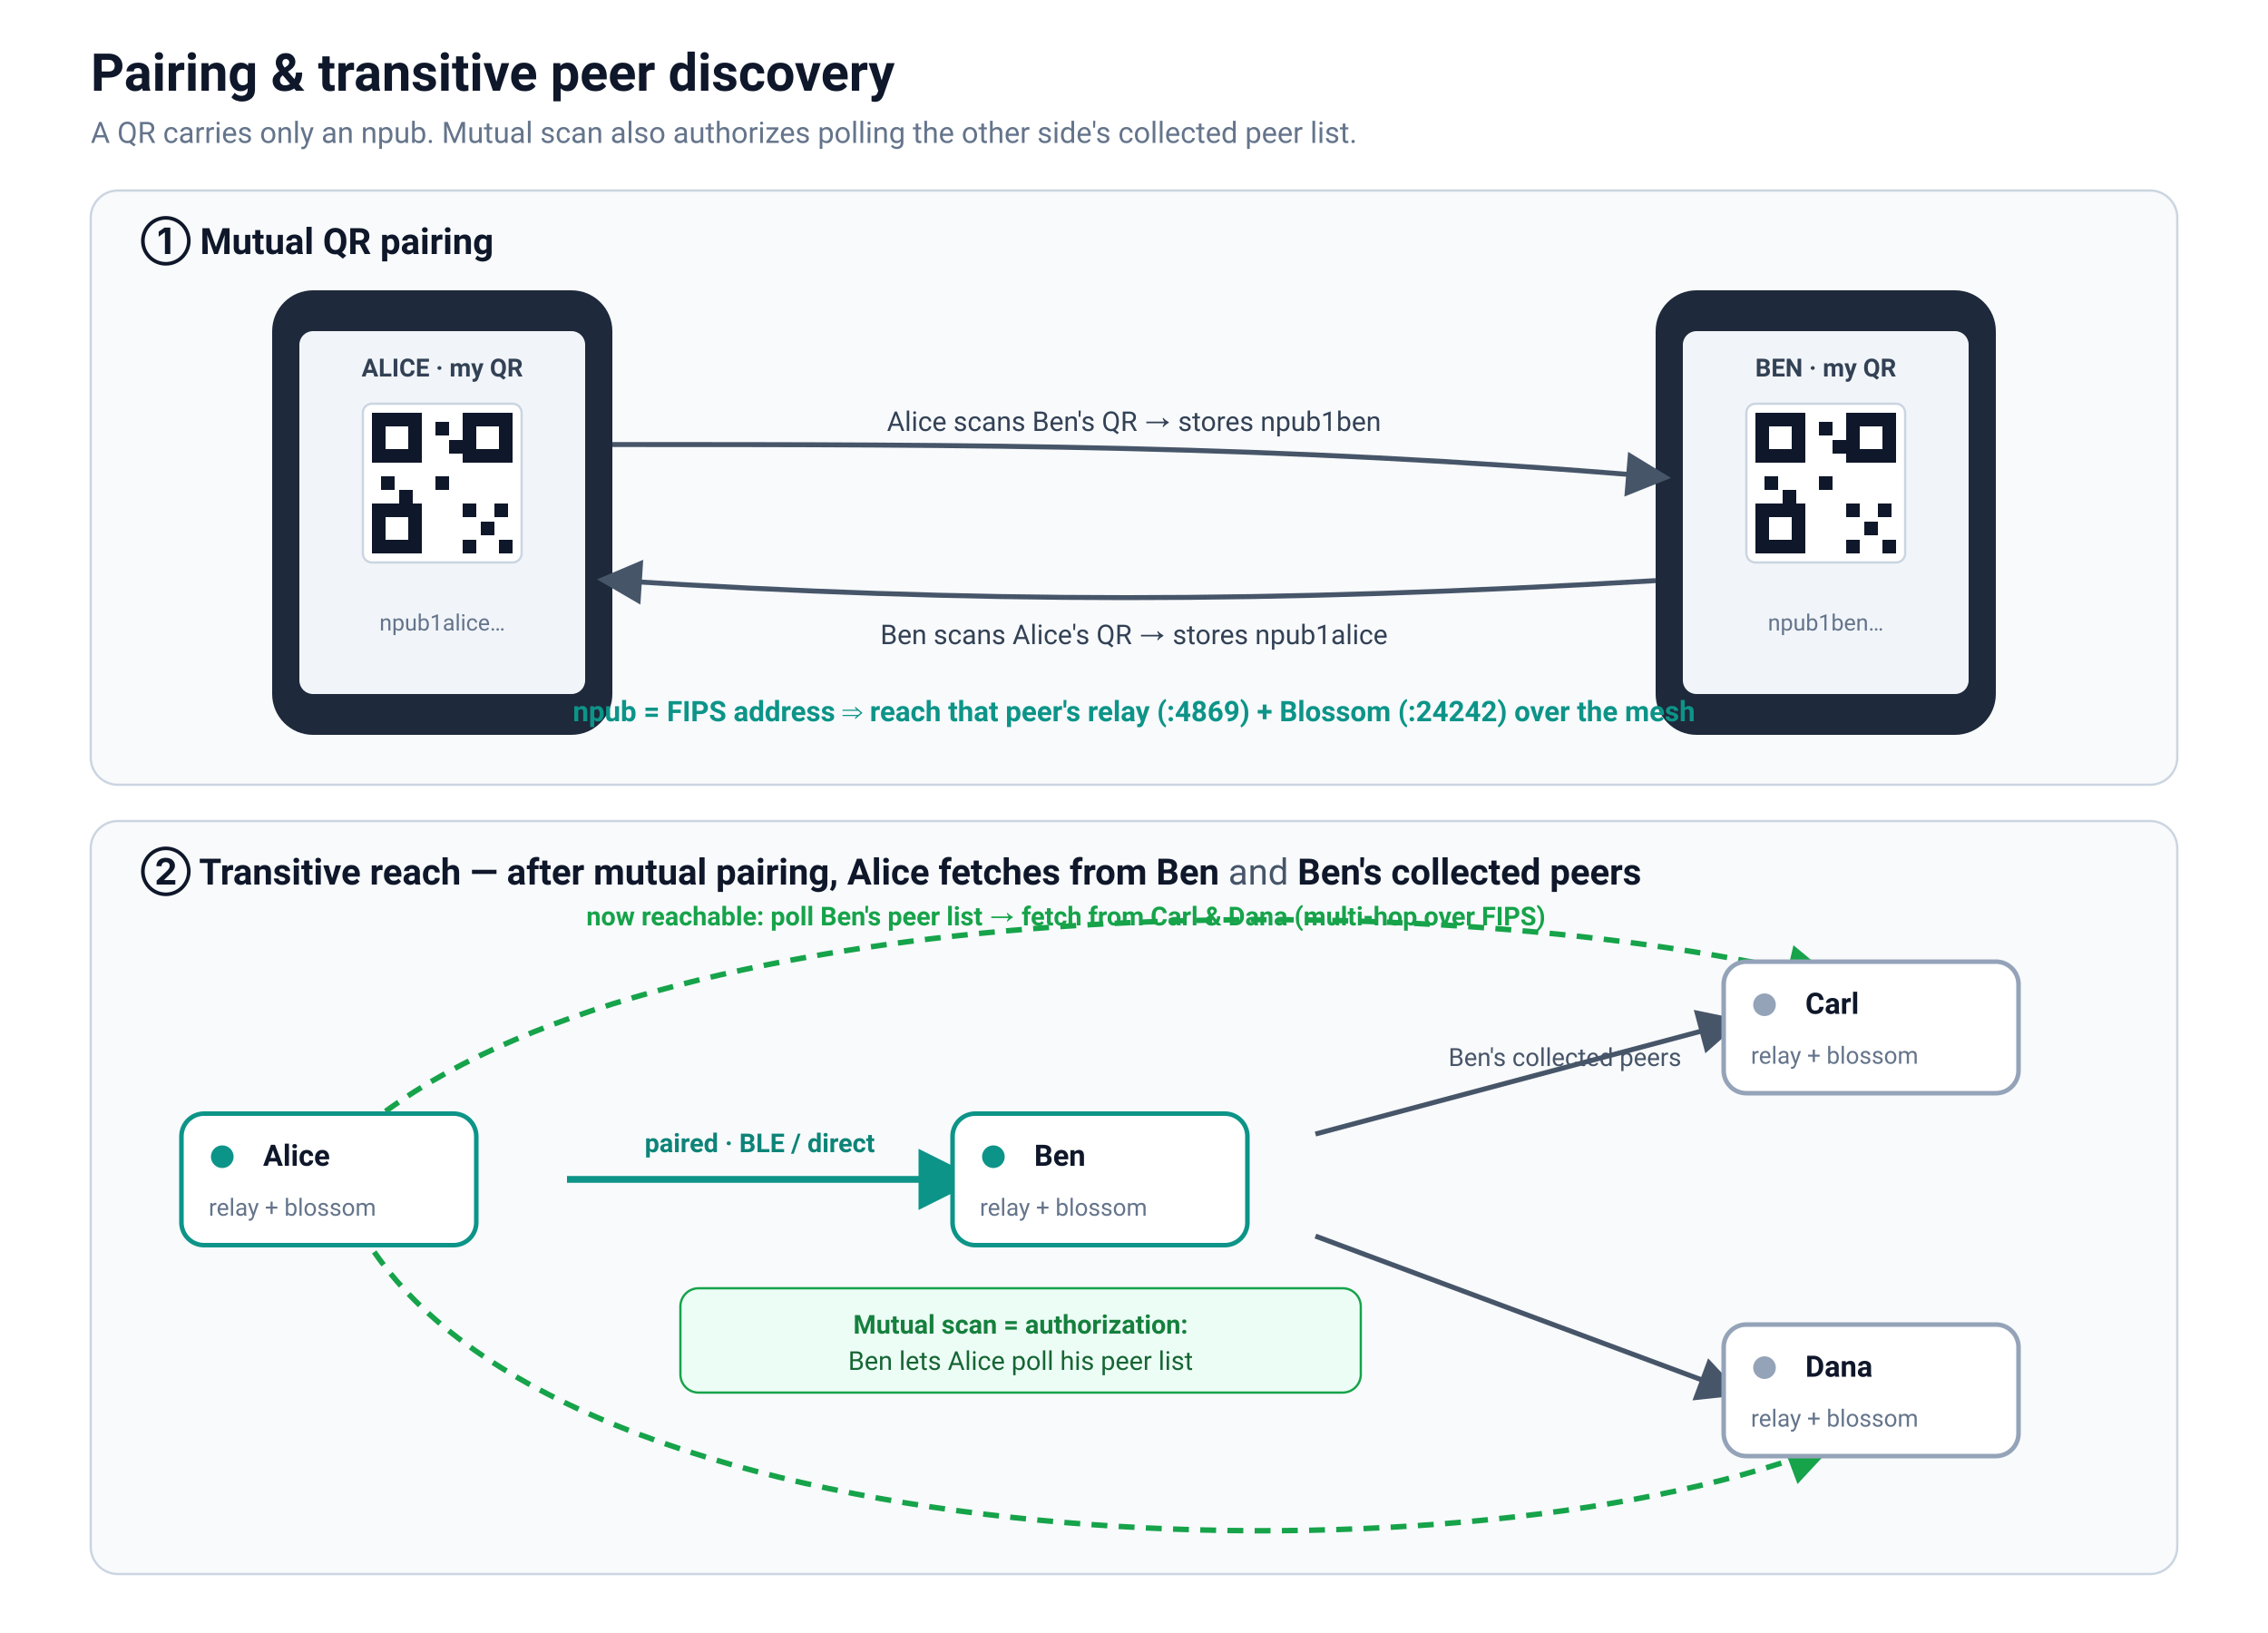
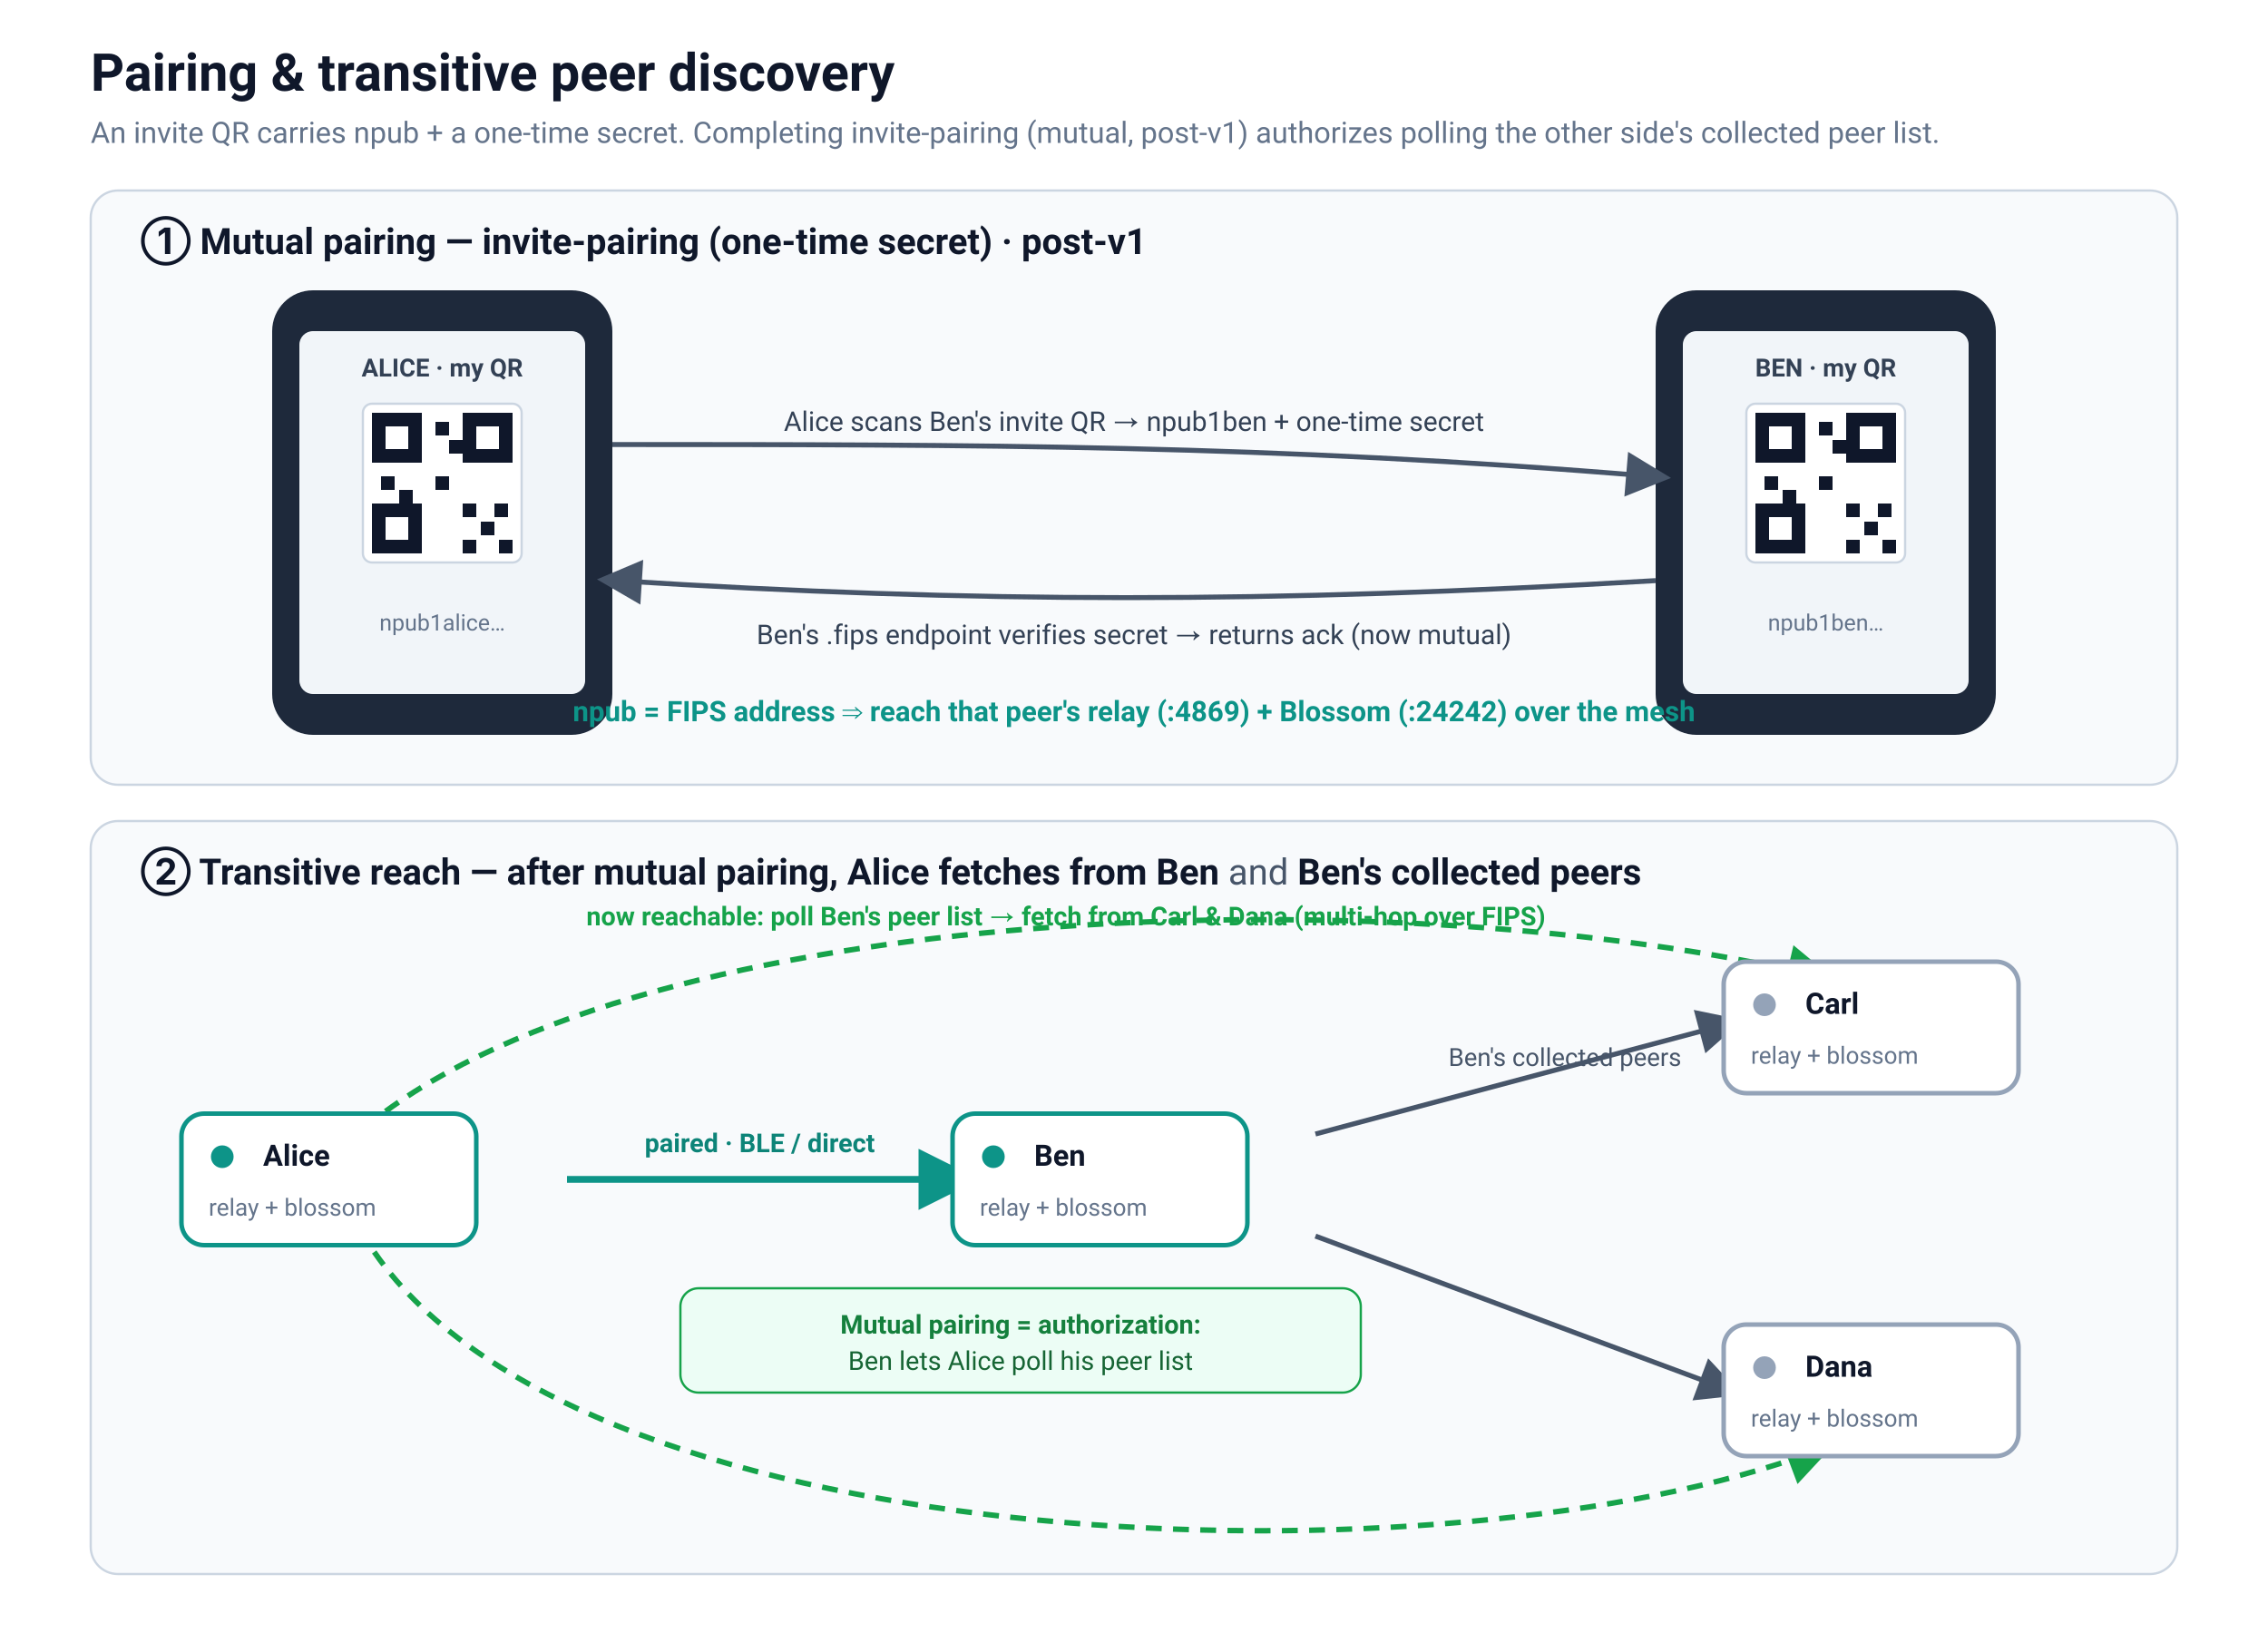
<svg xmlns="http://www.w3.org/2000/svg" width="1000" height="720" viewBox="0 0 1000 720" font-family="-apple-system,Segoe UI,Roboto,Helvetica,Arial,sans-serif">
  <defs>
    <marker id="aSlate" markerWidth="11" markerHeight="11" refX="6" refY="5.5" orient="auto">
      <path d="M1,1 L10,5.5 L1,10 Z" fill="#475569" />
    </marker>
    <marker id="aTeal" markerWidth="11" markerHeight="11" refX="6" refY="5.5" orient="auto">
      <path d="M1,1 L10,5.5 L1,10 Z" fill="#0d9488" />
    </marker>
    <marker id="aGreen" markerWidth="11" markerHeight="11" refX="6" refY="5.5" orient="auto">
      <path d="M1,1 L10,5.5 L1,10 Z" fill="#16a34a" />
    </marker>
    <g id="qr">
      <rect width="70" height="70" rx="4" fill="#ffffff" stroke="#cbd5e1" />
      <rect x="4" y="4" width="22" height="22" fill="#0f172a" />
      <rect x="10" y="10" width="10" height="10" fill="#fff" />
      <rect x="44" y="4" width="22" height="22" fill="#0f172a" />
      <rect x="50" y="10" width="10" height="10" fill="#fff" />
      <rect x="4" y="44" width="22" height="22" fill="#0f172a" />
      <rect x="10" y="50" width="10" height="10" fill="#fff" />
      <rect x="44" y="44" width="6" height="6" fill="#0f172a" />
      <rect x="58" y="44" width="6" height="6" fill="#0f172a" />
      <rect x="52" y="52" width="6" height="6" fill="#0f172a" />
      <rect x="44" y="60" width="6" height="6" fill="#0f172a" />
      <rect x="60" y="60" width="6" height="6" fill="#0f172a" />
      <rect x="32" y="32" width="6" height="6" fill="#0f172a" />
      <rect x="32" y="8" width="6" height="6" fill="#0f172a" />
      <rect x="8" y="32" width="6" height="6" fill="#0f172a" />
      <rect x="38" y="16" width="6" height="6" fill="#0f172a" />
      <rect x="16" y="38" width="6" height="6" fill="#0f172a" />
    </g>
  </defs>
  <rect width="1000" height="720" fill="#ffffff" />
  <text x="40" y="40" font-size="23" font-weight="700" fill="#0f172a">Pairing &amp; transitive peer discovery</text>
-   <text x="40" y="63" font-size="13" fill="#64748b">A QR carries only an npub. Mutual scan also authorizes polling the other side's collected peer list.</text>
+   <text x="40" y="63" font-size="13" fill="#64748b">An invite QR carries npub + a one-time secret. Completing invite-pairing (mutual, post-v1) authorizes polling the other side's collected peer list.</text>
  <rect x="40" y="84" width="920" height="262" rx="12" fill="#f8fafc" stroke="#cbd5e1" />
-   <text x="62" y="112" font-size="16" font-weight="700" fill="#0f172a">① Mutual QR pairing</text>
+   <text x="62" y="112" font-size="16" font-weight="700" fill="#0f172a">① Mutual pairing — invite-pairing (one-time secret) · post-v1</text>
  <rect x="120" y="128" width="150" height="196" rx="18" fill="#1e293b" />
  <rect x="132" y="146" width="126" height="160" rx="6" fill="#f1f5f9" />
  <text x="195" y="166" font-size="11" font-weight="700" fill="#334155" text-anchor="middle">ALICE · my QR</text>
  <use href="#qr" x="160" y="178" />
  <text x="195" y="278" font-size="10" fill="#64748b" text-anchor="middle">npub1alice…</text>
  <rect x="730" y="128" width="150" height="196" rx="18" fill="#1e293b" />
  <rect x="742" y="146" width="126" height="160" rx="6" fill="#f1f5f9" />
  <text x="805" y="166" font-size="11" font-weight="700" fill="#334155" text-anchor="middle">BEN · my QR</text>
  <use href="#qr" x="770" y="178" />
  <text x="805" y="278" font-size="10" fill="#64748b" text-anchor="middle">npub1ben…</text>
  <path d="M270,196 C430,196 560,196 728,210" fill="none" stroke="#475569" stroke-width="2.2" marker-end="url(#aSlate)" />
-   <text x="500" y="190" font-size="12" fill="#334155" text-anchor="middle">Alice scans Ben's QR  →  stores npub1ben</text>
+   <text x="500" y="190" font-size="12" fill="#334155" text-anchor="middle">Alice scans Ben's invite QR  →  npub1ben + one-time secret</text>
  <path d="M730,256 C560,266 430,266 272,256" fill="none" stroke="#475569" stroke-width="2.2" marker-end="url(#aSlate)" />
-   <text x="500" y="284" font-size="12" fill="#334155" text-anchor="middle">Ben scans Alice's QR  →  stores npub1alice</text>
+   <text x="500" y="284" font-size="12" fill="#334155" text-anchor="middle">Ben's .fips endpoint verifies secret  →  returns ack (now mutual)</text>
  <text x="500" y="318" font-size="12.5" font-weight="600" fill="#0d9488" text-anchor="middle">npub = FIPS address  ⇒  reach that peer's relay (:4869) + Blossom (:24242) over the mesh</text>
  <rect x="40" y="362" width="920" height="332" rx="12" fill="#f8fafc" stroke="#cbd5e1" />
  <text x="62" y="390" font-size="16" font-weight="700" fill="#0f172a">② Transitive reach — after mutual pairing, Alice fetches from Ben <tspan font-weight="400" fill="#475569">and</tspan> Ben's collected peers</text>
  <path d="M250,520 L420,520" fill="none" stroke="#0d9488" stroke-width="3" marker-end="url(#aTeal)" />
  <text x="335" y="508" font-size="11.5" font-weight="600" fill="#0d8478" text-anchor="middle">paired · BLE / direct</text>
  <path d="M580,500 L760,452" fill="none" stroke="#475569" stroke-width="2.2" marker-end="url(#aSlate)" />
  <path d="M580,545 L760,612" fill="none" stroke="#475569" stroke-width="2.2" marker-end="url(#aSlate)" />
  <text x="690" y="470" font-size="11" fill="#475569" text-anchor="middle">Ben's collected peers</text>
  <path d="M170,490 C300,395 620,388 800,430" fill="none" stroke="#16a34a" stroke-width="2.4" stroke-dasharray="7 5" marker-end="url(#aGreen)" />
  <path d="M165,552 C260,690 640,700 800,640" fill="none" stroke="#16a34a" stroke-width="2.4" stroke-dasharray="7 5" marker-end="url(#aGreen)" />
  <text x="470" y="408" font-size="11.5" font-weight="600" fill="#16a34a" text-anchor="middle">now reachable: poll Ben's peer list → fetch from Carl &amp; Dana (multi-hop over FIPS)</text>
  <rect x="80" y="491" width="130" height="58" rx="10" fill="#ffffff" stroke="#0d9488" stroke-width="2" />
  <circle cx="98" cy="510" r="5" fill="#0d9488" />
  <text x="116" y="514" font-size="13" font-weight="700" fill="#0f172a">Alice</text>
  <text x="92" y="536" font-size="10.5" fill="#64748b">relay + blossom</text>
  <rect x="420" y="491" width="130" height="58" rx="10" fill="#ffffff" stroke="#0d9488" stroke-width="2" />
  <circle cx="438" cy="510" r="5" fill="#0d9488" />
  <text x="456" y="514" font-size="13" font-weight="700" fill="#0f172a">Ben</text>
  <text x="432" y="536" font-size="10.5" fill="#64748b">relay + blossom</text>
  <rect x="760" y="424" width="130" height="58" rx="10" fill="#ffffff" stroke="#94a3b8" stroke-width="2" />
  <circle cx="778" cy="443" r="5" fill="#94a3b8" />
  <text x="796" y="447" font-size="13" font-weight="700" fill="#0f172a">Carl</text>
  <text x="772" y="469" font-size="10.5" fill="#64748b">relay + blossom</text>
  <rect x="760" y="584" width="130" height="58" rx="10" fill="#ffffff" stroke="#94a3b8" stroke-width="2" />
  <circle cx="778" cy="603" r="5" fill="#94a3b8" />
  <text x="796" y="607" font-size="13" font-weight="700" fill="#0f172a">Dana</text>
  <text x="772" y="629" font-size="10.5" fill="#64748b">relay + blossom</text>
  <rect x="300" y="568" width="300" height="46" rx="8" fill="#ecfdf5" stroke="#16a34a" />
-   <text x="450" y="588" font-size="11.5" font-weight="600" fill="#15803d" text-anchor="middle">Mutual scan = authorization:</text>
+   <text x="450" y="588" font-size="11.5" font-weight="600" fill="#15803d" text-anchor="middle">Mutual pairing = authorization:</text>
  <text x="450" y="604" font-size="11.5" fill="#166534" text-anchor="middle">Ben lets Alice poll his peer list</text>
</svg>
